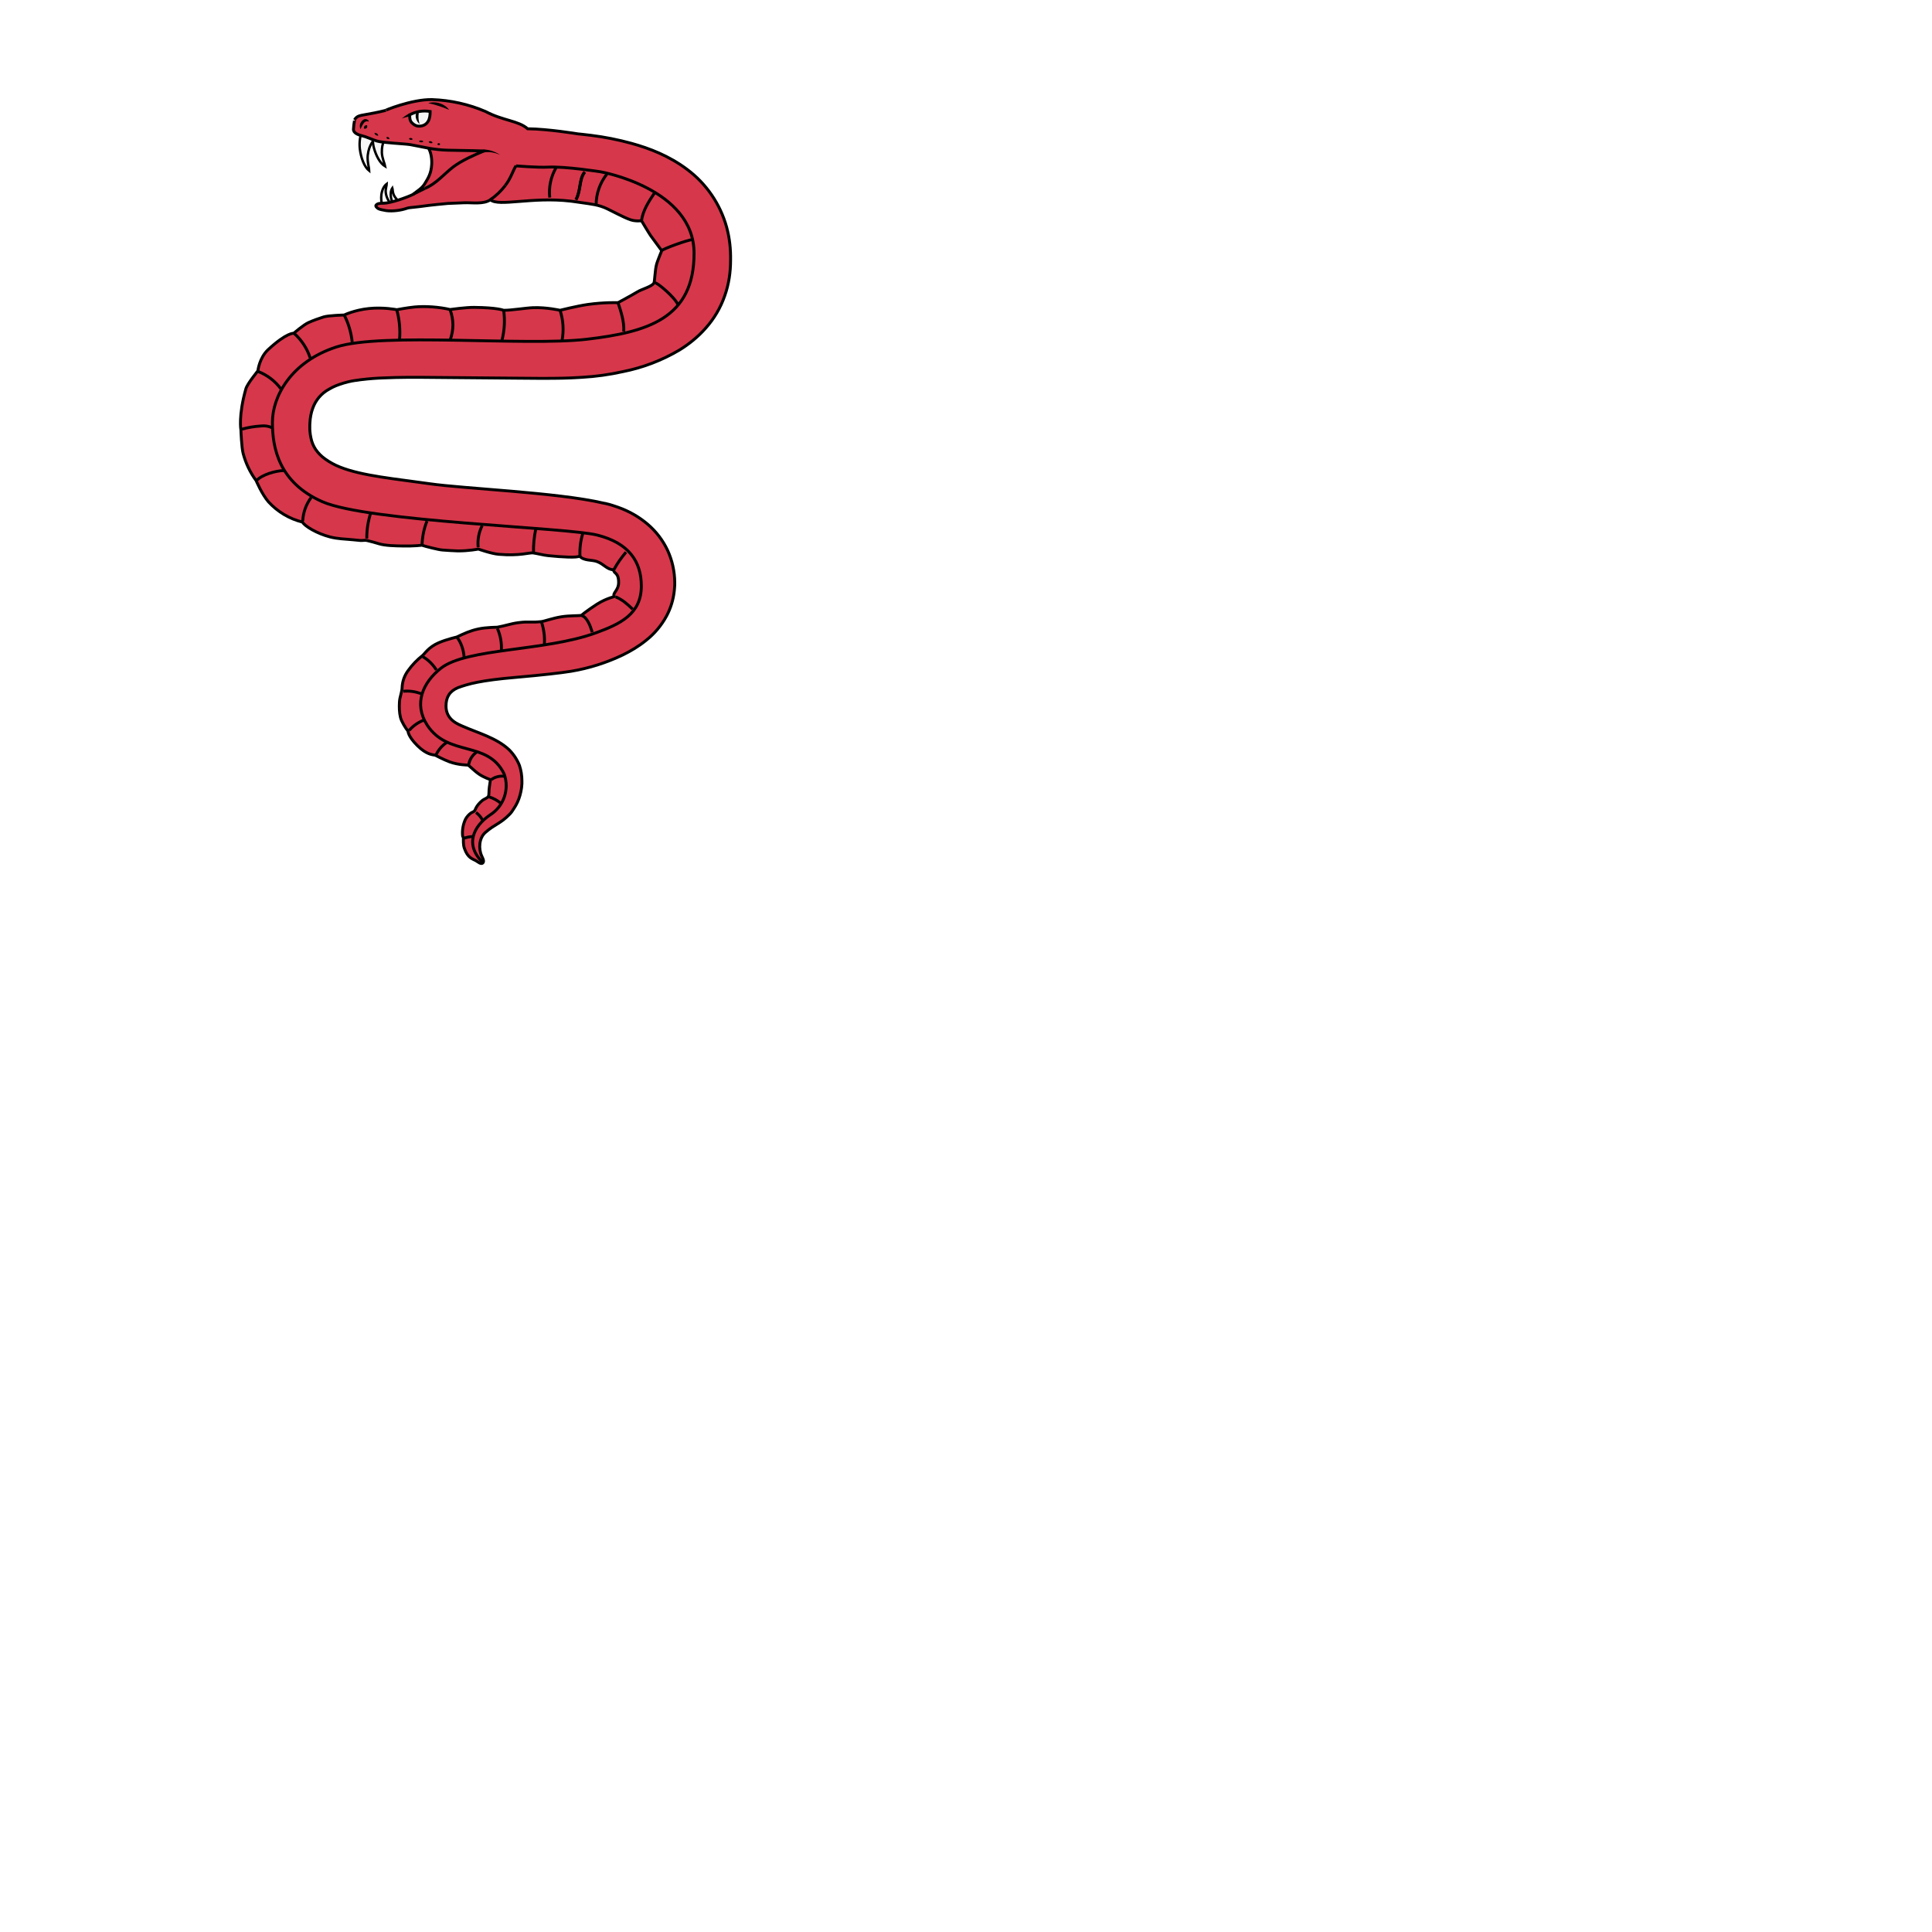
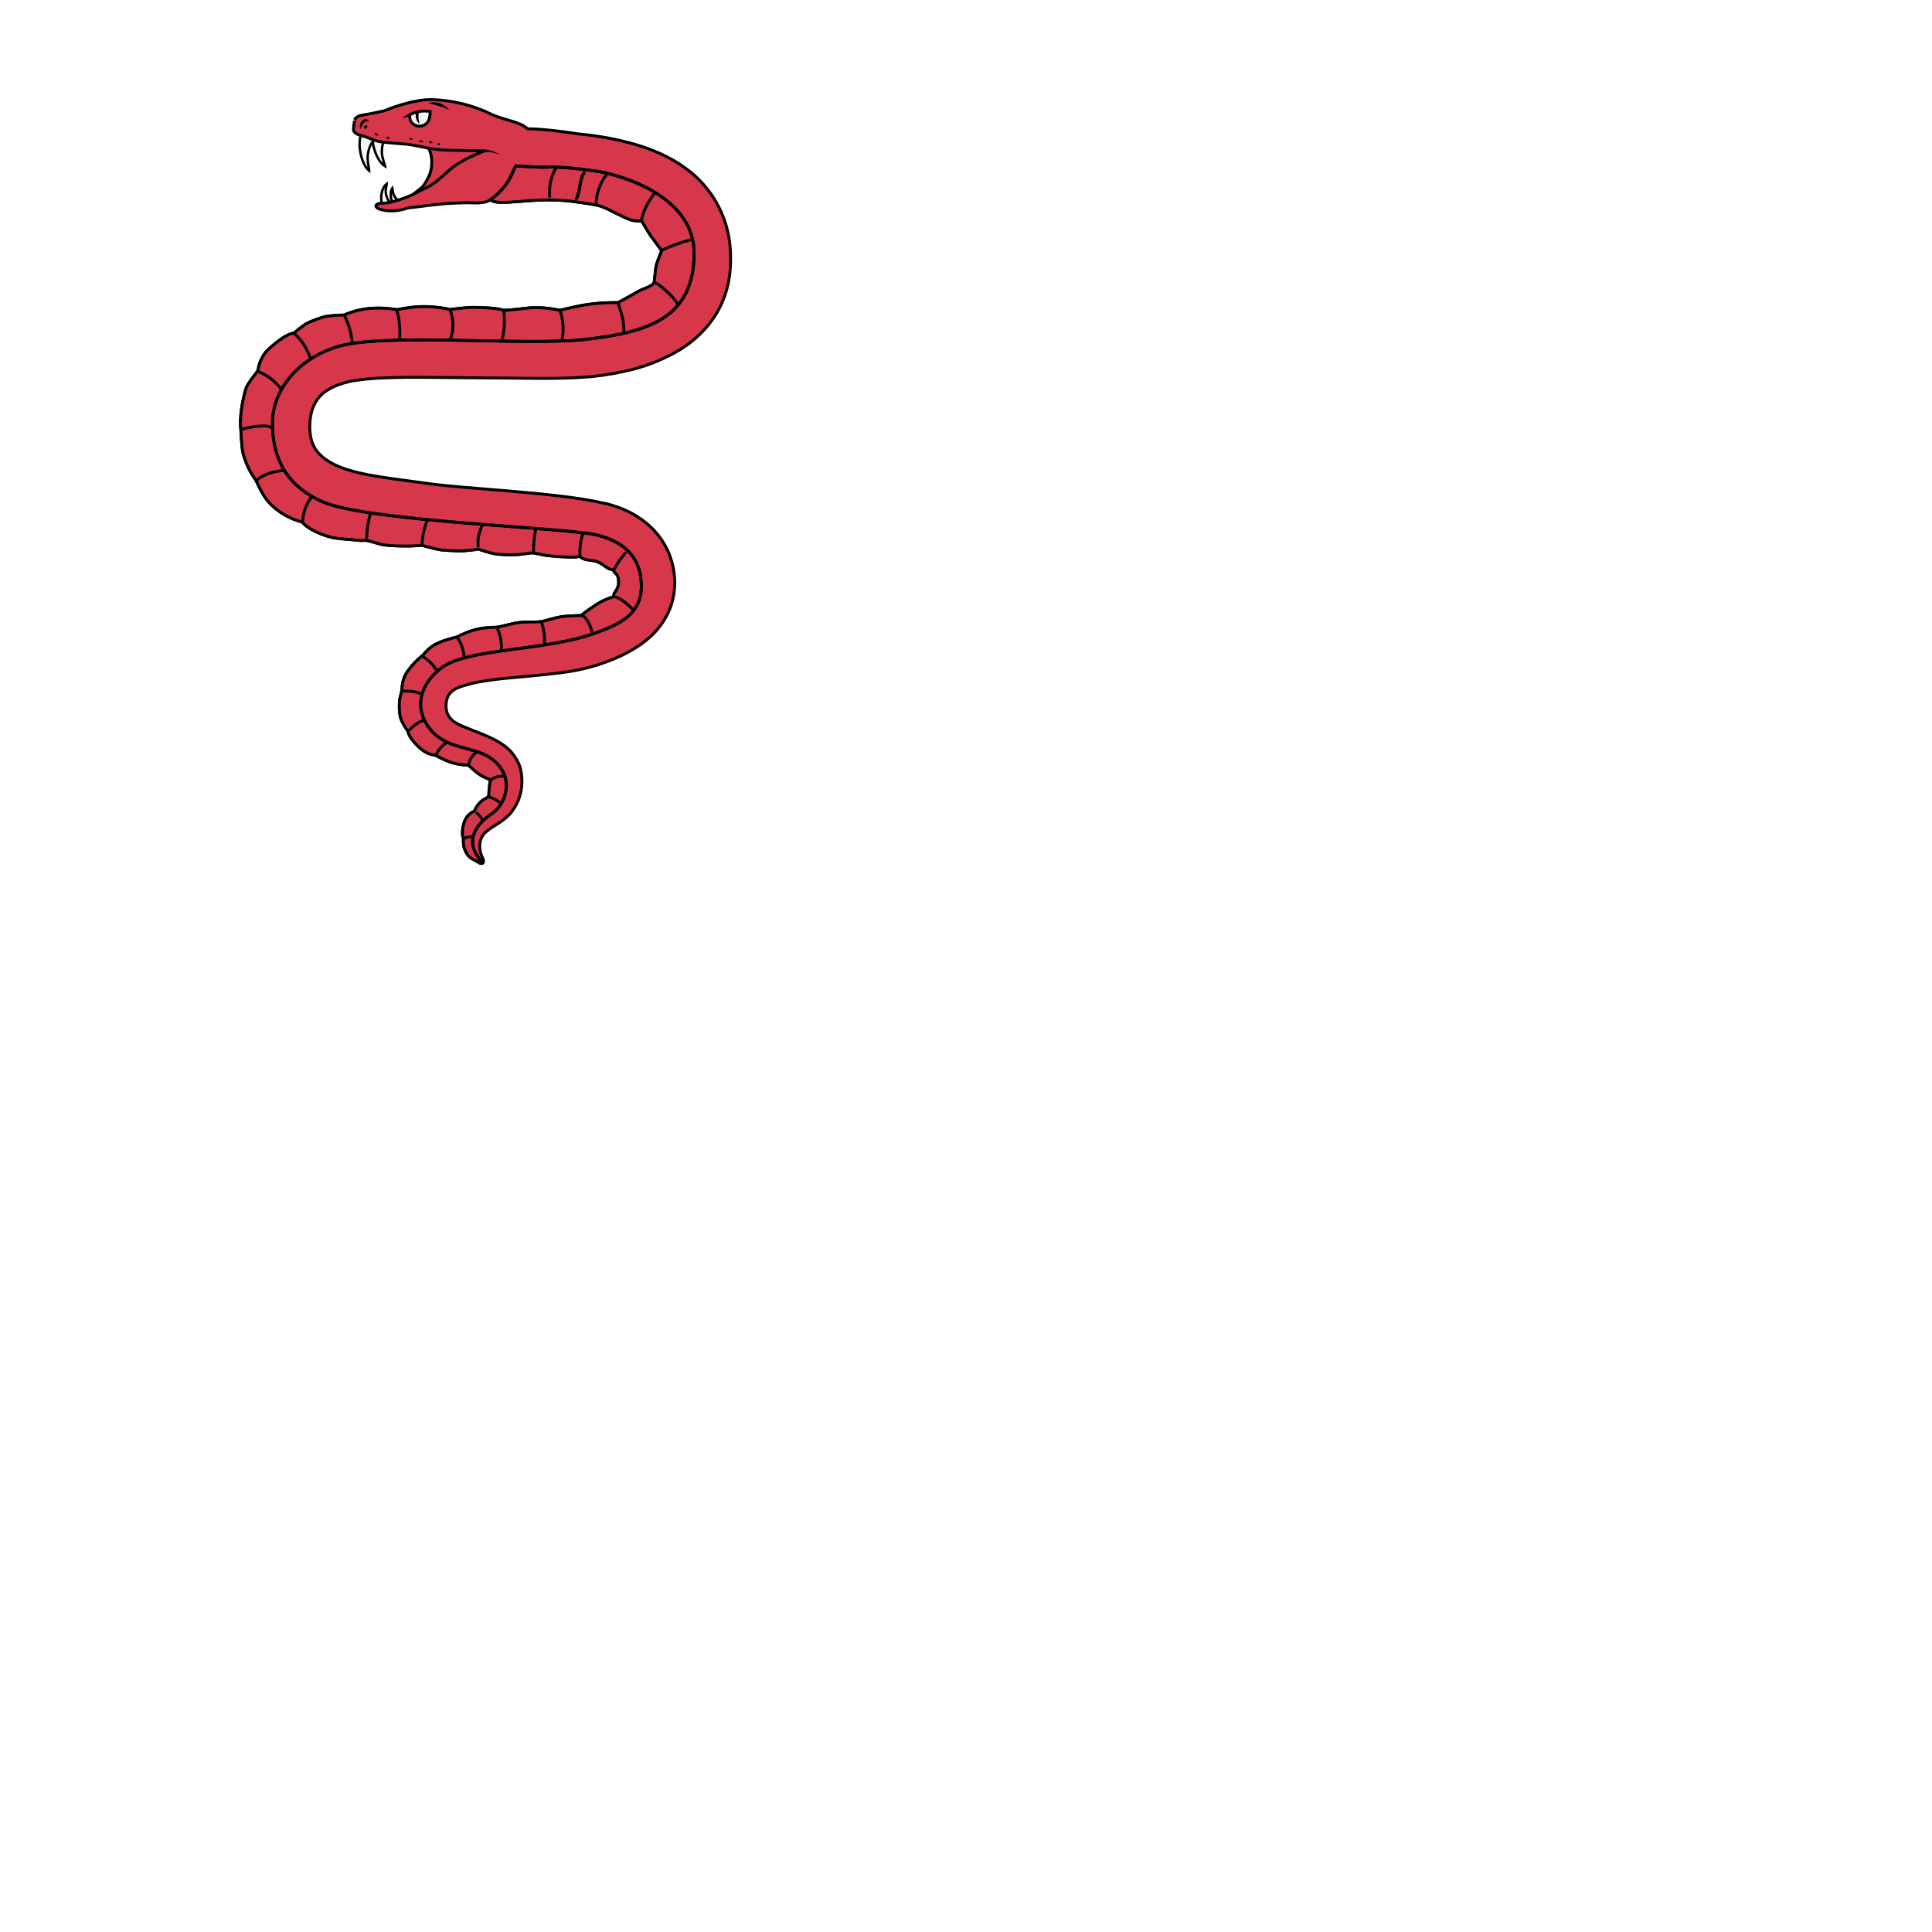
<svg xmlns="http://www.w3.org/2000/svg" fill="#d7374a" stroke="#000" viewBox="50 50 200 200">
  <g id="snake" stroke-width=".3">
    <g fill="#F6F6F6" stroke-width=".25">
      <path d="M87.49 63.6c-.2.32-.32 1.14-.24 1.81.11.92.45 1.86.98 2.28 0-.22-.23-.99-.16-1.62.13-1.14.65-1.61.91-1.8" />
      <path d="M88.69 63.67c-.14.31-.14 1.06.02 1.65.22.81.64 1.6 1.17 1.91-.03-.2-.33-.86-.35-1.43-.03-1.03.37-1.53.58-1.73" />
      <path d="M89.58 71.24c-.1-.17-.15-.72-.1-1.09.07-.5.26-.9.56-1.12 0 .12-.14.53-.11.87.06.62.42 1.09.56 1.19" />
      <path d="M90.8 71.22c-.12-.11-.29-.5-.33-.79-.06-.39-.01-.74.15-.97.03.09.02.43.13.68.19.45.57.72.7.76" />
    </g>
    <path d="M125.22 73.51a11.17 11.17 0 00-4.11-5.99c-.93-.7-1.91-1.24-2.87-1.67-.97-.43-1.93-.75-2.87-1.01a29.58 29.58 0 00-4.19-.83l-.69-.08-.35-.04-.31-.03s-3.07-.51-5.21-.53c-.94-.84-2.55-.83-4.34-1.78a15.36 15.36 0 00-5.54-1.24c-2.13-.05-5.09 1.19-4.79 1.11-.98.25-1.44.31-2.44.5-.21.04-.43.09-.59.22-.09.07-.16.17-.23.27.07-.1-.07.32-.1.97-.02.4.53.59.84.66.55.13 1.05.4 1.59.56.63.19 2.8.27 3.44.37.44.07 1.12.23 1.9.37.27.45.36 1.14.33 1.66-.05.94-.35 1.42-.74 2.05-.3.48-.75.7-1.18 1.07-.68.33-2.32.91-3.08.92-.28 0-.61-.01-.77.21-.05.13.06.19.1.24.06.07.13.11.21.14.16.07.34.09.52.13.59.15 1.54.05 2.12-.12.18-.05.35-.12.53-.14.67-.07 1.33-.14 2.01-.24.36-.05 1.14-.12 1.96-.2l1.69-.07c.85-.03 1.97.18 2.71-.31.86.75 4.27-.33 8.29.14l.31.04.28.04.56.08c1 .15 1.76.2 2.68.65l1.1.55c.43.21.86.43 1.31.58.52.17 1.11.09 1.11.09s.71 1.2.95 1.55l1.14 1.55s-.41 1-.52 1.36c-.19.67-.19 1.8-.29 1.99-.2.37-1.26.63-1.72.92-.47.29-1.99 1.11-1.99 1.11s-1.45-.05-3.14.19c-1.11.16-2.87.6-2.87.6s-1.4-.32-2.78-.27c-.81.03-2.23.28-3.06.27 0 0-.64-.28-3.05-.3-.83-.01-2.49.22-2.49.22-1.11-.26-2.54-.37-3.68-.26-.73.07-1.84.28-1.84.28s-1.37-.28-2.89-.12-2.55.67-2.55.67-1.6.04-2.13.2c-.52.16-1.04.35-1.56.58-.52.23-1.53 1.11-1.53 1.11s-.72-.1-2.66 1.7c-.9.84-1.05 2.16-1.05 2.16-.01.08-1.08 1.31-1.25 1.9-.79 2.79-.51 4.27-.51 4.27 0 .08.07 1.82.23 2.41a8.3 8.3 0 001.35 2.82s.59 1.41 1.28 2.2a7.1 7.1 0 003.52 2.09c.22.43 1.52 1.19 2.83 1.53.86.22 1.55.21 2.43.3l.71.07c.23.02.46-.04.68 0s1.05.27 1.26.34c.65.2 1.74.22 2.41.23 1.23.03 2.03-.08 2.03-.08.38.13 1.76.48 2.15.5.52.03 1.04.08 1.56.09 1.13.01 2.14-.19 2.14-.19s1.35.48 2.1.54c2.22.19 3.18-.2 3.58-.14.44.06 1.1.24 1.55.28 1.46.15 2.96.23 3.26.05.39.49 1.26.37 1.76.55.76.27 1.07.86 1.75.86 0 .44.52.23.52 1.31 0 .85-.65 1.07-.46 1.45.15.02-.74.14-1.79.81-1.04.67-1.61 1.15-1.61 1.15-.3.06-1.18.01-2.07.15-.89.14-1.78.47-2.08.5-1.14.12-1.24-.04-2.38.11-.78.1-1.41.34-2.19.47 0 0-1.18.01-1.94.18-.88.19-1.44.46-2.25.84 0 0-1.02.23-1.84.58-1.08.46-1.46 1.15-1.69 1.33a7.7 7.7 0 00-1.5 1.57 3.15 3.15 0 00-.61 1.66c0 .54-.25 1.03-.28 1.58-.03.54-.02 1.09.11 1.61.1.4.52 1.1.78 1.41 0 0-.02.51.95 1.48s1.6.95 1.87 1.01c0 0 .86.46 1.49.69.91.33 1.9.33 1.9.33.16.08.64.6 1.14.94.51.35 1.18.57 1.18.57l-.11.75c-.07.46-.01.77-.1.97-.08.18-.45.29-.6.41-.71.57-.76 1.04-.85 1.12-.09.08-.24.12-.34.19a1.9 1.9 0 00-.58.65 3.29 3.29 0 00-.3 1.75l.08.18c0 .3-.03.7.1 1.08.35 1.03.87 1.1 1.2 1.29.18.1.57.47.75.18.11-.18-.07-.48-.14-.64-.37-.78-.29-1.89.36-2.46 1.04-.91 1.51-.86 2.53-1.9.16-.16.29-.36.42-.57a4.68 4.68 0 00.64-1.38l.09-.37.07-.39.02-.21.01-.14.01-.07v-.32a5 5 0 00-.26-1.6 4.85 4.85 0 00-1.06-1.61c-1.31-1.24-3.25-1.75-4.74-2.41-.49-.22-1.8-.65-1.8-2.12 0-.91.36-1.53 1.23-1.9 1.06-.39 2.35-.76 6-1.07 2.83-.25 4.59-.45 5.72-.63a20.07 20.07 0 005.37-1.7c.79-.39 1.6-.86 2.39-1.5a8.11 8.11 0 002.12-2.52 7.1 7.1 0 00.8-2.59l.02-.22.02-.26.01-.17v-.22a8.1 8.1 0 00-.74-3.34 8.05 8.05 0 00-2.06-2.7 9.6 9.6 0 00-3.05-1.75l-.35-.12-.18-.06-.19-.06-.2-.06-.09-.02-.07-.02-.13-.03-.07-.02-.21-.04h-.02l-.03-.01c-4.7-1.1-14.5-1.5-17.96-2-3.46-.5-6.99-.8-9.33-1.74a7.1 7.1 0 01-1.53-.84 3.99 3.99 0 01-.96-.97 3.3 3.3 0 01-.49-1.18 5.48 5.48 0 01-.11-.74l-.01-.2v-.38.02-.06l.01-.21c.03-.56.13-1.07.29-1.5a3.6 3.6 0 011.71-2c.22-.13.45-.25.7-.35a9.65 9.65 0 011.66-.49l.31-.05.08-.01.04-.01h.03l-.04.01.13-.02.25-.04.26-.03a26.3 26.3 0 012.26-.17c1.57-.07 3.2-.07 4.85-.05l9.03.08 2.58.02 1.31-.01.66-.01.69-.02.66-.03.7-.04a26.37 26.37 0 004.25-.59 18.6 18.6 0 005.82-2.22c.96-.59 1.92-1.34 2.75-2.29a9.86 9.86 0 001.96-3.33c.44-1.23.61-2.5.61-3.69.02-1.1-.09-2.26-.41-3.43z" />
+     <path class="secondary" d="M100.02,139.32C98.06,137.47 99.01,135.53 100.72,134.37 102.15,133.48 102.76,131.71 102.19,130.12 100.48,126.6 96.41,128.4 94.22,125.06 92.81,122.86 93.75,120.66 95.65,119.17 98.33,117.07 106.47,117.43 111.69,115.51 114.22,114.59 116.39,113.56 116.39,110.67 116.39,108.16 115.13,106.22 111.82,105.39 108.62,104.59 88.1,104.01 83.38,101.94 78.86,99.96 78.2,96.36 78.2,93.72 78.2,91.08 80.08,87.46 84.82,85.92 89.56,84.38 104.39,85.86 110.73,85.12 117.07,84.38 121.85,82.95 121.85,76.22 121.85,69.49 112.2,67.79 112.2,67.79 112.2,67.79 108.55,67.21 106.75,67.3 105.67,67.36 103.42,67.165 103.42,67.165 103.15,67.53 102.88,68.48 102.31,69.195 101.88,69.77 101.36,70.26 100.77,70.675 101.63,71.43 105.04,70.35 109.06,70.82L109.37,70.86 109.65,70.9 110.21,70.98C111.21,71.13 111.97,71.18 112.89,71.63L113.99,72.18C114.42,72.39 114.85,72.61 115.3,72.76 115.82,72.93 116.41,72.85 116.41,72.85 116.41,72.85 117.12,74.05 117.36,74.4L118.5,75.95C118.5,75.95 118.09,76.95 117.98,77.31 117.79,77.98 117.79,79.11 117.69,79.3 117.49,79.67 116.43,79.93 115.97,80.22 115.5,80.51 113.98,81.33 113.98,81.33 113.98,81.33 112.53,81.28 110.84,81.52 109.73,81.68 107.97,82.12 107.97,82.12 107.97,82.12 106.57,81.8 105.19,81.85 104.38,81.88 102.96,82.13 102.13,82.12 102.13,82.12 101.49,81.84 99.08,81.82 98.25,81.81 96.59,82.04 96.59,82.04 95.48,81.78 94.05,81.67 92.91,81.78 92.18,81.85 91.07,82.06 91.07,82.06 91.07,82.06 89.7,81.78 88.18,81.94 86.66,82.1 85.63,82.61 85.63,82.61 85.63,82.61 84.03,82.65 83.5,82.81 82.98,82.97 82.46,83.16 81.94,83.39 81.42,83.62 80.41,84.5 80.41,84.5 80.41,84.5 79.69,84.4 77.75,86.2 76.85,87.04 76.7,88.36 76.7,88.36 76.69,88.44 75.62,89.67 75.45,90.26 74.66,93.05 74.94,94.53 74.94,94.53 74.94,94.61 75.01,96.35 75.17,96.94 75.44,97.96 75.9,98.91 76.52,99.76 76.52,99.76 77.11,101.17 77.8,101.96 78.74,102.99 79.97,103.71 81.32,104.05 81.54,104.48 82.84,105.24 84.15,105.58 85.01,105.8 85.7,105.79 86.58,105.88L87.29,105.95C87.52,105.97 87.75,105.91 87.97,105.95 88.19,105.99 89.02,106.22 89.23,106.29 89.88,106.49 90.97,106.51 91.64,106.52 92.87,106.55 93.67,106.44 93.67,106.44 94.05,106.57 95.43,106.92 95.82,106.94 96.34,106.97 96.86,107.02 97.38,107.03 98.51,107.04 99.52,106.84 99.52,106.84 99.52,106.84 100.87,107.32 101.62,107.38 103.84,107.57 104.8,107.18 105.2,107.24 105.64,107.3 106.3,107.48 106.75,107.52 108.21,107.67 109.71,107.75 110.01,107.57 110.4,108.06 111.27,107.94 111.77,108.12 112.53,108.39 112.84,108.98 113.52,108.98 113.52,109.42 114.04,109.21 114.04,110.29 114.04,111.14 113.39,111.36 113.58,111.74 113.73,111.76 112.84,111.88 111.79,112.55 110.75,113.22 110.18,113.7 110.18,113.7 109.88,113.76 109,113.71 108.11,113.85 107.22,113.99 106.33,114.32 106.03,114.35 104.89,114.47 104.79,114.31 103.65,114.46 102.87,114.56 102.24,114.8 101.46,114.93 101.46,114.93 100.28,114.94 99.52,115.11 98.64,115.3 98.08,115.57 97.27,115.95 97.27,115.95 96.25,116.18 95.43,116.53 94.35,116.99 93.97,117.68 93.74,117.86 93.17,118.31 92.66,118.84 92.24,119.43 91.88,119.91 91.67,120.49 91.63,121.09 91.63,121.63 91.38,122.12 91.35,122.67 91.32,123.21 91.33,123.76 91.46,124.28 91.56,124.68 91.98,125.38 92.24,125.69 92.24,125.69 92.22,126.2 93.19,127.17 94.16,128.14 94.79,128.12 95.06,128.18 95.06,128.18 95.92,128.64 96.55,128.87 97.46,129.2 98.45,129.2 98.45,129.2 98.61,129.28 99.09,129.8 99.59,130.14 100.1,130.49 100.77,130.71 100.77,130.71L100.66,131.46C100.59,131.92 100.65,132.23 100.56,132.43 100.48,132.61 100.11,132.72 99.96,132.84 99.25,133.41 99.2,133.88 99.11,133.96 99.02,134.04 98.87,134.08 98.77,134.15 98.53,134.32 98.33,134.54 98.19,134.8 97.93,135.34 97.83,135.95 97.89,136.55L97.97,136.73C97.97,137.03 97.94,137.43 98.07,137.81 98.42,138.84 98.94,138.91 99.27,139.1 99.45,139.2 99.84,139.57 100.02,139.28" />
    <path fill="#F6F6F6" d="M92.42 61.88c-.02.19-.02.57.19.8.18.2.44.37.71.38.44.02.81-.16 1.01-.52.17-.3.2-.66.2-1a3.3 3.3 0 00-2.11.34z" />
    <g fill="#000" stroke="none">
      <path d="M93.17 61.65c-.13.1-.13.21-.14.32-.02.31.19.71.4.85a2.5 2.5 0 01-.08-1.12" />
      <path d="M88.17 62.59l-.07-.02c-.04-.01-.09-.02-.15-.01s-.12.02-.16.06l-.02.01-.02.01-.03.03-.07.09-.04.05-.03.05-.06.1-.1.19-.07.15-.03.06s-.06-.09-.07-.25a.66.66 0 01.03-.27c.01-.05.03-.1.06-.14l.04-.07.05-.07a.68.68 0 01.19-.17.08.08 0 01.04-.02l.04-.02a.4.4 0 01.31.02c.08.04.13.09.15.13l.01.09z" />
      <path d="M87.67 63.29v-.04l.01-.07c.01-.05.03-.1.06-.14a.27.27 0 01.13-.07l.07-.01h.04l.02.03.02.08c.01.06-.01.13-.06.18s-.11.08-.17.07l-.08-.01-.04-.02z" />
      <path d="M91.59 62.28l.11-.1.26-.19.27-.17.13-.08.11.28-.14.03a15.54 15.54 0 00-.61.17l-.13.06z" />
      <path d="M100.11 65.47l.07.01.21.02a3.2 3.2 0 011.15.39l.17.1.06.04-.07-.03a3.34 3.34 0 00-.75-.22c-.21-.03-.42-.04-.58-.03l-.19.01-.07.01v-.3z" />
      <path d="M94.33 60.68l.1-.03.12-.03.15-.02.18-.01.2.01.22.03.22.06.21.08.2.1.17.11.14.11.11.11.08.09.06.08-.1-.04-.25-.1c-.2-.08-.46-.18-.72-.26l-.2-.06-.19-.06-.18-.05-.17-.04-.26-.06-.09-.02z" />
      <path d="M88.77 63.76s.04-.01.09 0 .11.03.16.06c.05.04.09.08.11.13l.03.09h-.1a.52.52 0 01-.16-.06.42.42 0 01-.11-.13l-.02-.09z" />
      <path d="M89.99 64.23s.03-.03.07-.04c.04-.02.1-.01.14.01.05.02.08.06.1.11.02.04.01.08.01.08l-.08.01c-.04 0-.08 0-.12-.02a.24.24 0 01-.09-.08l-.03-.07z" />
      <path d="M92.33 64.37l.06-.06c.04-.03.1-.04.15-.03.05.01.11.03.14.07l.05.07-.08.04c-.04.02-.09.02-.14.02a.5.5 0 01-.13-.05l-.05-.06z" />
      <path d="M93.36 64.62l.08-.05c.05-.02.1-.04.16-.03.06 0 .12.02.16.05l.07.06-.08.05a.29.29 0 01-.16.03.28.28 0 01-.16-.05.73.73 0 01-.07-.06z" />
      <path d="M94.37 64.7l.07-.06c.04-.03.1-.04.16-.02.06.01.11.05.14.09l.04.08-.08.03a.33.33 0 01-.14 0 .27.27 0 01-.12-.06.73.73 0 01-.07-.06z" />
      <path d="M95.27 64.91l.05-.05a.15.15 0 01.11-.04c.04 0 .07.02.1.05l.04.06-.05.06a.15.15 0 01-.11.04c-.04 0-.07-.02-.1-.05-.03-.03-.04-.07-.04-.07z" />
    </g>
    <g fill="none">
      <path d="M109.63 70.68c.54-1 .3-2.11.91-2.87" />
      <path d="M109.61 70.68c.54-1 .3-2.11.91-2.87" />
      <path d="M93.99 69.5l-1.23.61" />
      <path d="M100.77 70.67a6.9 6.9 0 001.54-1.47" />
      <path d="M102.31 69.19c.57-.71.84-1.66 1.11-2.03" />
      <path d="M93.99 69.5c1.15-.46 1.96-1.48 2.94-2.23.91-.68 2.13-1.21 3.18-1.65" />
      <path d="M94.35 65.34c.65.11 1.37.2 2.06.21 1.85.02 3.76.08 3.76.08" />
      <path d="M103.42 67.17s2.25.19 3.33.13c1.8-.09 5.45.49 5.45.49s9.65 1.7 9.65 8.43-4.78 8.16-11.12 8.9c-6.34.74-21.17-.74-25.91.8s-6.62 5.16-6.62 7.8.66 6.24 5.18 8.22c4.72 2.07 25.24 2.65 28.44 3.45 3.31.83 4.57 2.77 4.57 5.28 0 2.89-2.17 3.92-4.7 4.84-5.22 1.92-13.36 1.56-16.04 3.66-1.9 1.49-2.84 3.69-1.43 5.89 2.19 3.34 6.26 1.54 7.97 5.06a3.58 3.58 0 01-1.47 4.25c-1.71 1.16-2.66 3.1-.7 4.95" />
      <path d="M118.5 75.95c.11-.19 2.79-1.15 3.16-1.14" />
      <path d="M116.41 72.84c.14-1.06.76-2 1.36-2.89" />
      <path d="M111.71 71.21c0-1.15.4-2.29 1.11-3.18" />
      <path d="M106.91 70.45a5.07 5.07 0 01.67-3.12" />
      <path d="M117.8 79.28c.24-.04 2.04 1.48 2.37 2.24" />
      <path d="M113.98 81.34c.32.96.65 1.98.59 2.98" />
      <path d="M107.98 82.13c.33 1.01.4 2.09.2 3.13" />
      <path d="M102.14 82.13a7.96 7.96 0 01-.18 3.11" />
      <path d="M96.59 82.05c.39 1.07.39 2.08.01 3.16" />
      <path d="M91.07 82.06c.28 1.01.38 2.08.29 3.12" />
      <path d="M85.64 82.62c.44.87.72 1.83.82 2.8" />
      <path d="M80.45 84.51a5.83 5.83 0 011.66 2.54" />
      <path d="M76.7 88.45c.95.36 1.79 1 2.38 1.81" />
      <path d="M75.03 94.43A9.43 9.43 0 0177 94.1a2.1 2.1 0 011.19.19" />
      <path d="M76.54 99.77c.56-.64 1.98-1.03 2.82-1.06" />
      <path d="M82.21 101.5c-.52.7-.83 1.55-.87 2.42" />
      <path d="M88.38 103.09a8.3 8.3 0 00-.41 2.66" />
      <path d="M94.2 103.94a7.21 7.21 0 00-.51 2.52" />
      <path d="M99.92 104.4c-.35.69-.5 1.48-.42 2.25" />
      <path d="M105.47 104.73a10.7 10.7 0 00-.24 2.53" />
      <path d="M110.32 105.26a6.78 6.78 0 00-.28 2.33" />
      <path d="M114.8 107.16c-.52.63-.87 1.11-1.26 1.83" />
      <path d="M113.73 111.79c.73.3 1.19.73 1.76 1.27" />
      <path d="M110.21 113.72c.31.09.52.38.68.67.21.37.28.66.42 1.06" />
      <path d="M106.05 114.37c.25.78.36 1.51.3 2.33" />
      <path d="M101.49 115.06c.32.72.46 1.51.41 2.3" />
      <path d="M97.32 115.98c.42.55.68 1.33.72 2.03" />
      <path d="M93.77 117.98c.57.33 1.05.81 1.4 1.37" />
      <path d="M91.75 121.56c.66-.06 1.23.03 1.85.25" />
      <path d="M92.36 125.61a3.72 3.72 0 011.54-1.07" />
      <path d="M95.11 128.21a3.1 3.1 0 011.12-1.34" />
      <path d="M98.52 129.15a2 2 0 01.83-1.3" />
      <path d="M100.86 130.71c.34-.28.9-.41 1.34-.35" />
      <path d="M100.61 132.49c.44.13.86.35 1.21.65" />
      <path d="M99.28 134.11c.25.18.56.52.67.81" />
      <path d="M98 136.77c.36-.09.53-.15.9-.17" />
    </g>
  </g>
</svg>
